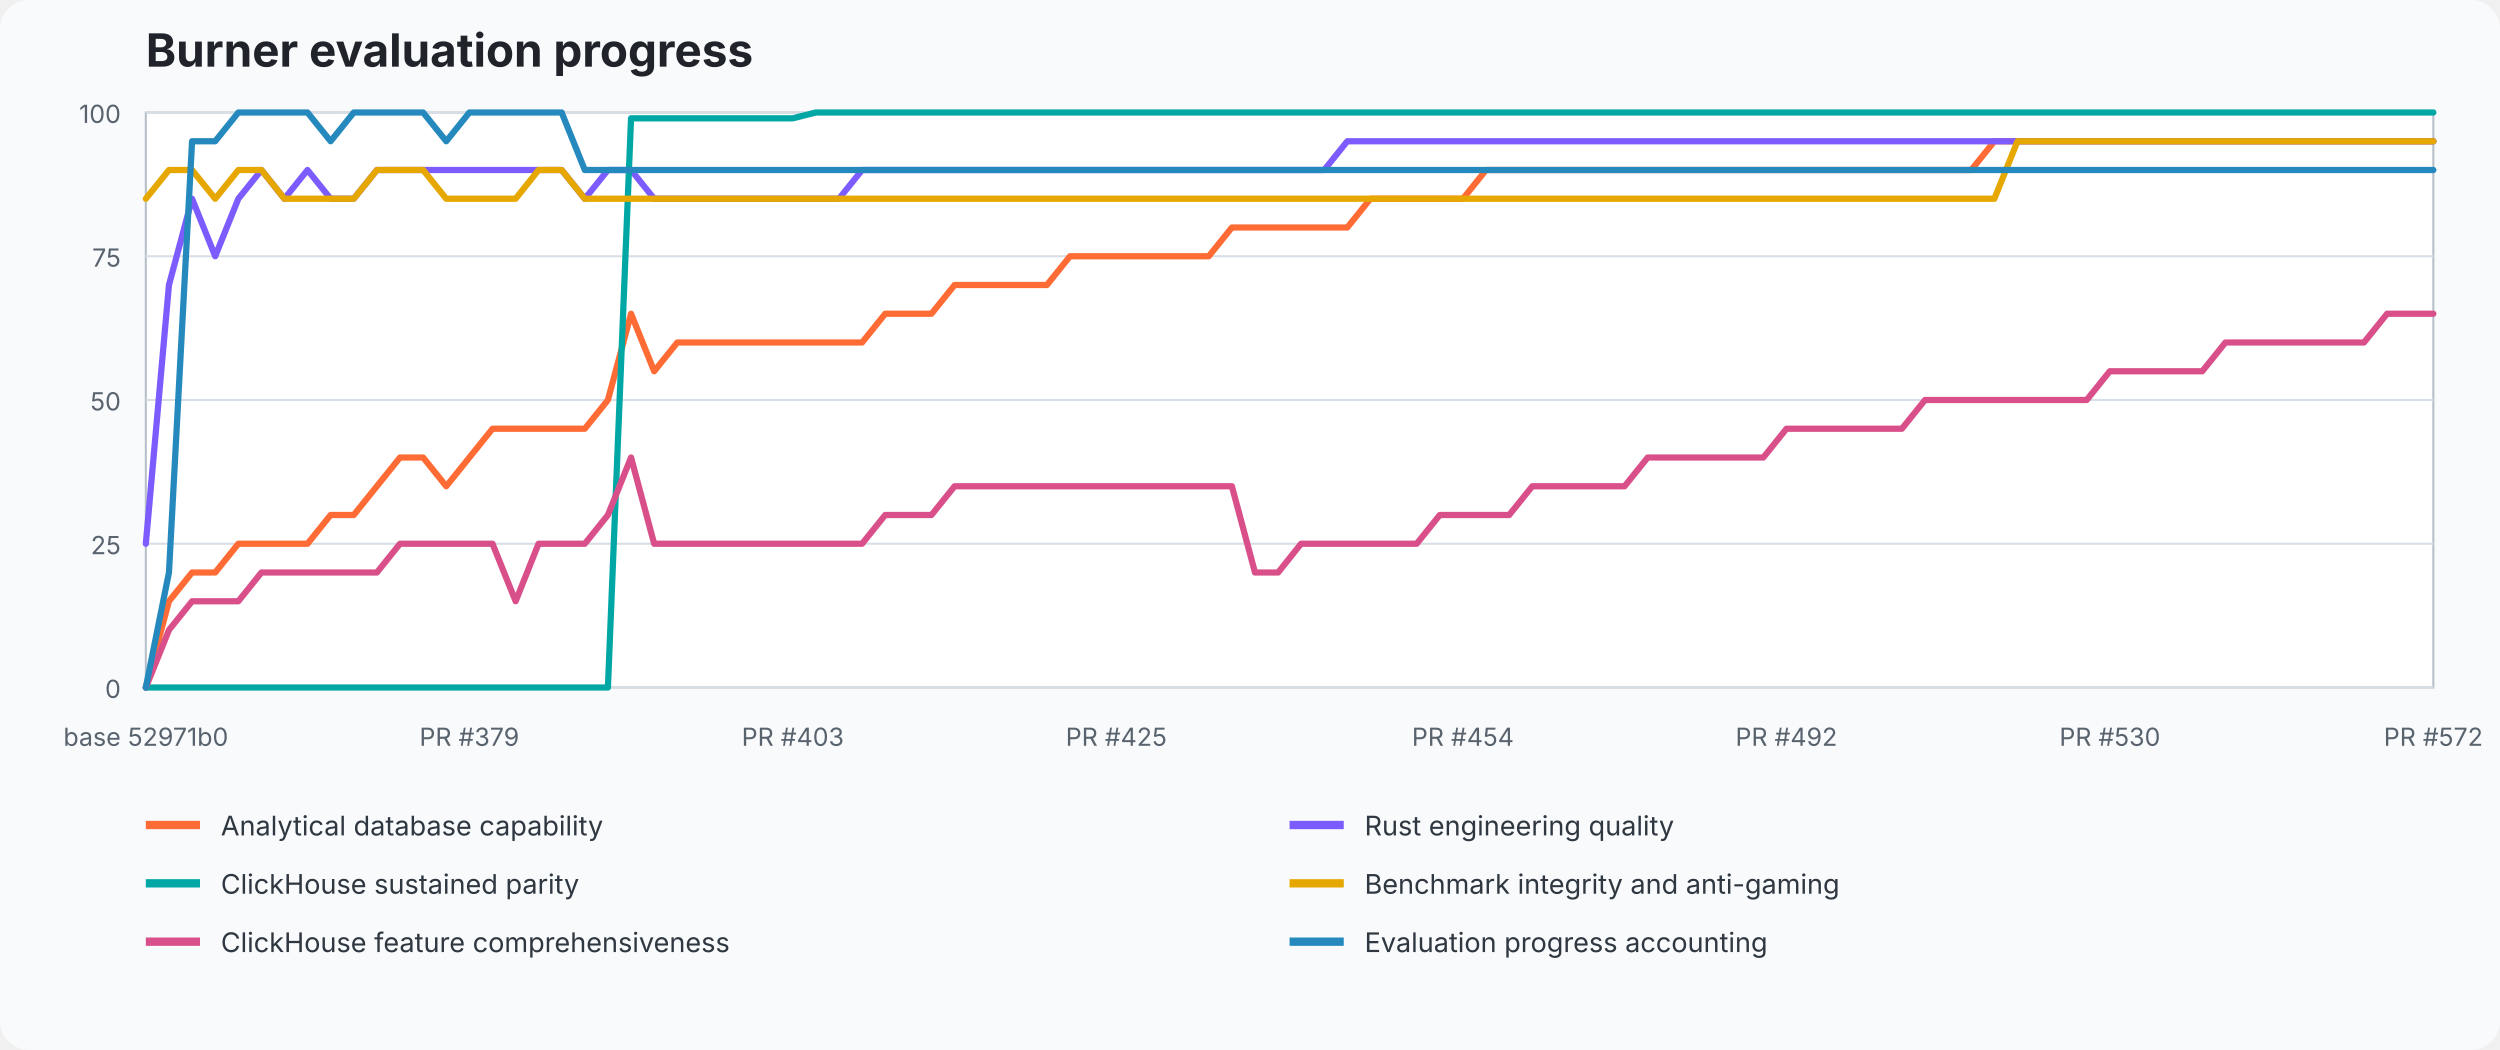
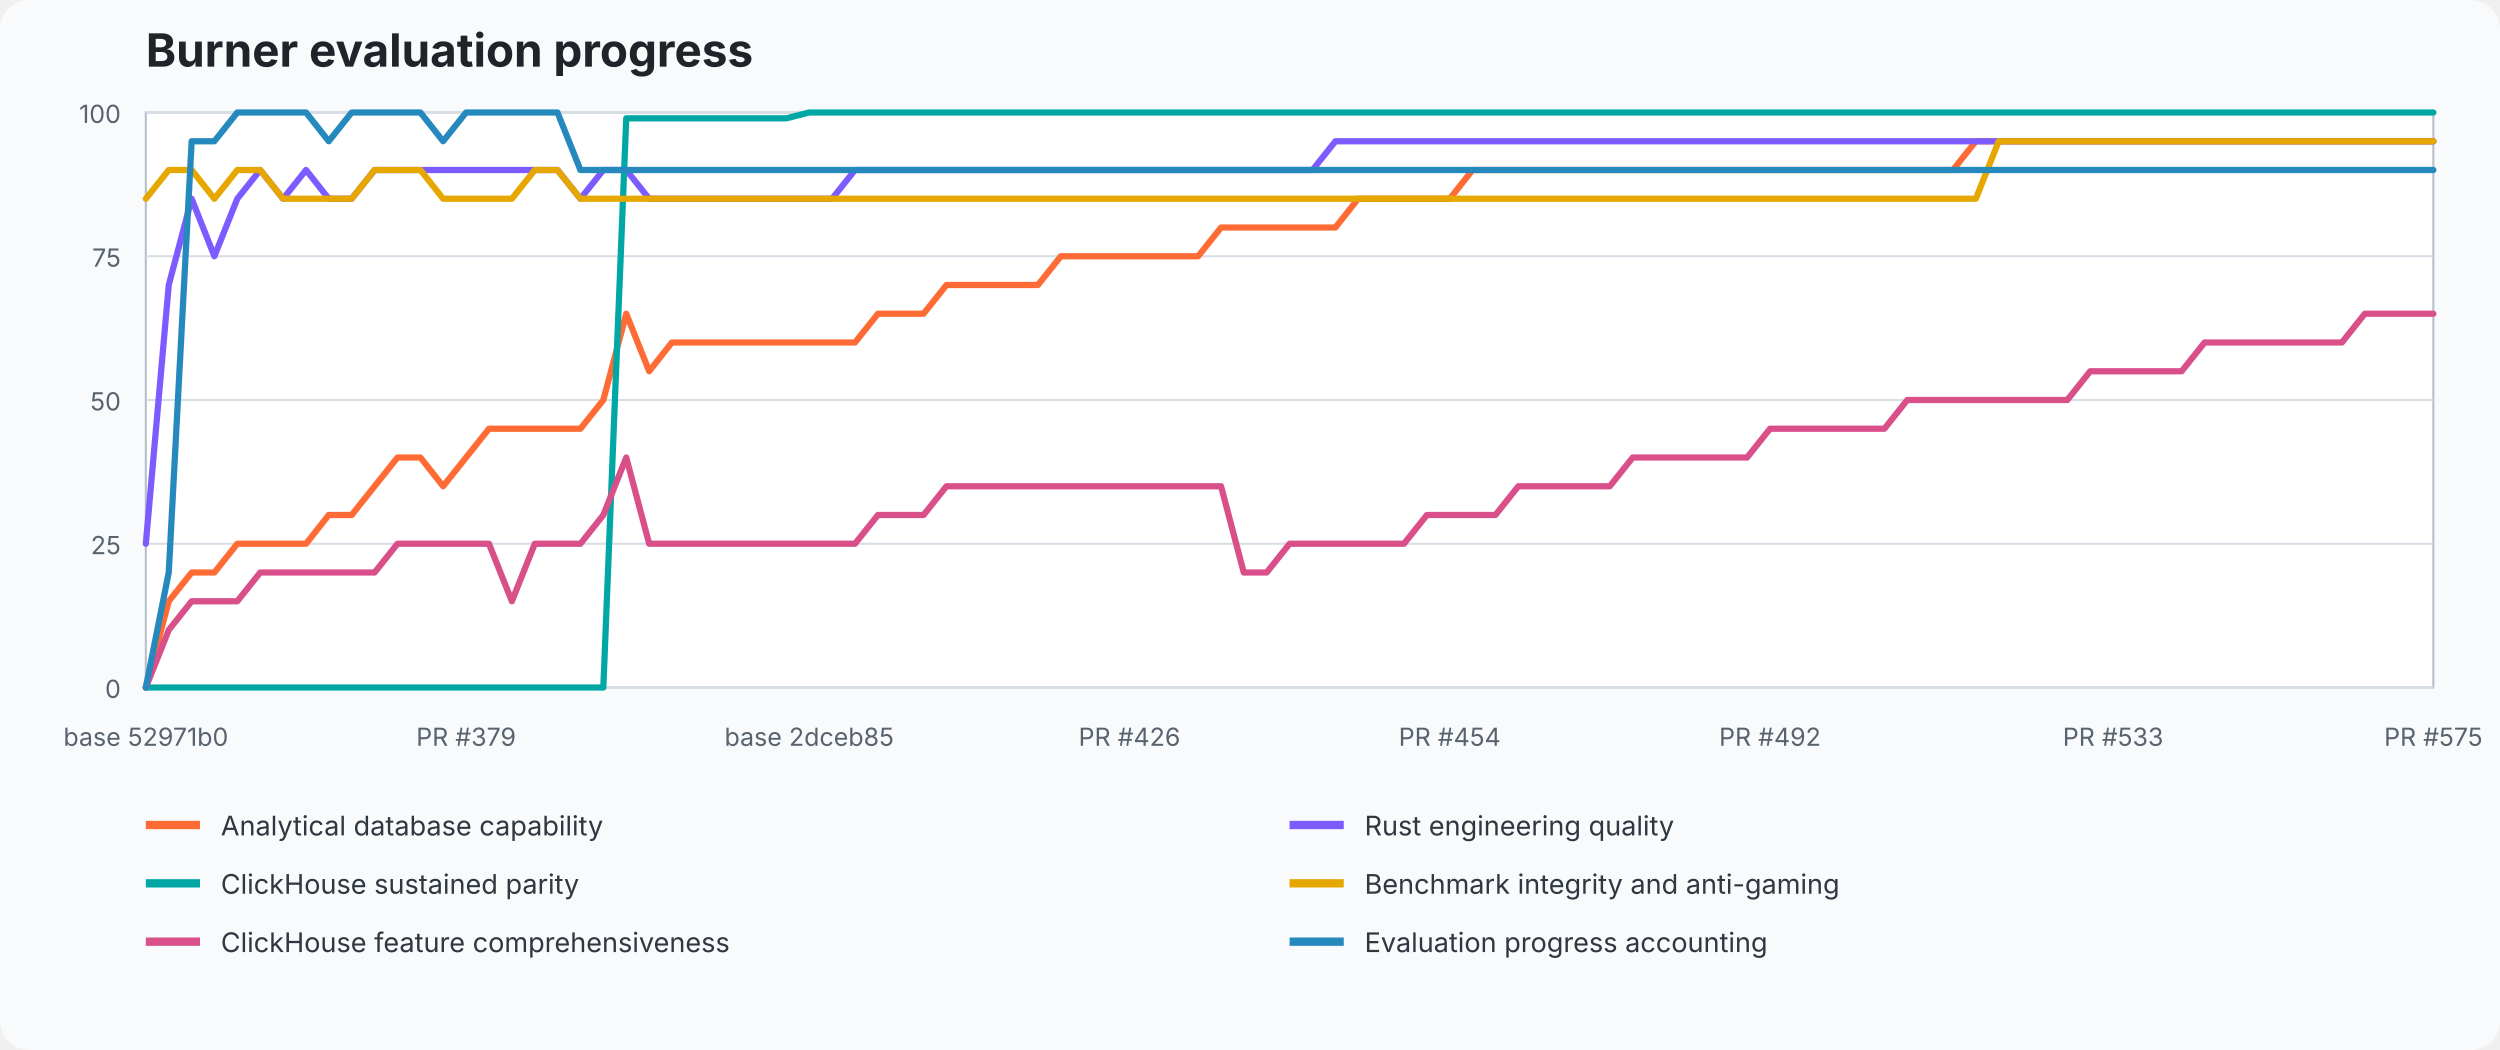
<svg xmlns="http://www.w3.org/2000/svg" width="1200" height="504" viewBox="0 0 1200 504" role="img" aria-labelledby="title desc">
  <style>text{font-family:ui-sans-serif,system-ui,-apple-system,BlinkMacSystemFont,"Segoe UI",sans-serif}.title{font-size:22px;font-weight:700;fill:#20242a}.axis{font-size:12px;fill:#59636e}.legend{font-size:13px;fill:#2f3740}.grid{stroke:#d8dee5;stroke-width:1}.plot{fill:#fff;stroke:#b7c0ca}</style>
  <rect width="100%" height="100%" fill="#f8fafc" rx="14" />
  <text x="70" y="32" class="title">Burner evaluation progress</text>
  <rect x="70" y="54" width="1098" height="276" class="plot" />
  <line x1="70" y1="330" x2="1168" y2="330" class="grid" />
  <text x="58" y="335" text-anchor="end" class="axis">0</text>
  <line x1="70" y1="261" x2="1168" y2="261" class="grid" />
  <text x="58" y="266" text-anchor="end" class="axis">25</text>
  <line x1="70" y1="192" x2="1168" y2="192" class="grid" />
  <text x="58" y="197" text-anchor="end" class="axis">50</text>
  <line x1="70" y1="123" x2="1168" y2="123" class="grid" />
  <text x="58" y="128" text-anchor="end" class="axis">75</text>
  <line x1="70" y1="54" x2="1168" y2="54" class="grid" />
  <text x="58" y="59" text-anchor="end" class="axis">100</text>
-   <polyline points="70.0,330.0 81.1,288.6 92.2,274.8 103.3,274.8 114.4,261.0 125.5,261.0 136.5,261.0 147.6,261.0 158.7,247.2 169.8,247.2 180.9,233.4 192.0,219.6 203.1,219.6 214.2,233.4 225.3,219.6 236.4,205.8 247.5,205.8 258.5,205.8 269.6,205.8 280.7,205.8 291.8,192.0 302.9,150.6 314.0,178.2 325.1,164.4 336.2,164.4 347.3,164.4 358.4,164.4 369.5,164.4 380.5,164.4 391.6,164.4 402.7,164.4 413.8,164.4 424.9,150.6 436.0,150.6 447.1,150.6 458.2,136.8 469.3,136.8 480.4,136.8 491.5,136.8 502.5,136.8 513.6,123.0 524.7,123.0 535.8,123.0 546.9,123.0 558.0,123.0 569.1,123.0 580.2,123.0 591.3,109.2 602.4,109.2 613.5,109.2 624.5,109.2 635.6,109.2 646.7,109.2 657.8,95.4 668.9,95.4 680.0,95.4 691.1,95.4 702.2,95.4 713.3,81.6 724.4,81.6 735.5,81.6 746.5,81.6 757.6,81.6 768.7,81.6 779.8,81.6 790.9,81.6 802.0,81.6 813.1,81.6 824.2,81.6 835.3,81.6 846.4,81.6 857.5,81.6 868.5,81.6 879.6,81.6 890.7,81.6 901.8,81.6 912.9,81.6 924.0,81.6 935.1,81.6 946.2,81.6 957.3,67.8 968.4,67.8 979.5,67.8 990.5,67.8 1001.6,67.8 1012.7,67.8 1023.8,67.8 1034.9,67.8 1046.0,67.8 1057.1,67.8 1068.2,67.8 1079.3,67.8 1090.4,67.8 1101.5,67.8 1112.5,67.8 1123.6,67.8 1134.7,67.8 1145.8,67.8 1156.9,67.8 1168.0,67.8" fill="none" stroke="#ff6b35" stroke-width="3" stroke-linejoin="round" stroke-linecap="round" />
-   <polyline points="70.0,261.0 81.1,136.8 92.2,95.4 103.3,123.0 114.4,95.4 125.5,81.6 136.5,95.4 147.6,81.6 158.7,95.4 169.8,95.4 180.9,81.6 192.0,81.6 203.1,81.6 214.2,81.6 225.3,81.6 236.4,81.6 247.5,81.6 258.5,81.6 269.6,81.6 280.7,95.4 291.8,81.6 302.9,81.6 314.0,95.4 325.1,95.4 336.2,95.4 347.3,95.4 358.4,95.4 369.5,95.4 380.5,95.4 391.6,95.4 402.7,95.4 413.8,81.6 424.9,81.6 436.0,81.6 447.1,81.6 458.2,81.6 469.3,81.6 480.4,81.6 491.5,81.6 502.5,81.6 513.6,81.6 524.7,81.6 535.8,81.6 546.9,81.6 558.0,81.6 569.1,81.6 580.2,81.6 591.3,81.6 602.4,81.6 613.5,81.6 624.5,81.6 635.6,81.6 646.7,67.8 657.8,67.8 668.9,67.8 680.0,67.8 691.1,67.8 702.2,67.8 713.3,67.8 724.4,67.8 735.5,67.8 746.5,67.8 757.6,67.8 768.7,67.8 779.8,67.8 790.9,67.8 802.0,67.8 813.1,67.8 824.2,67.8 835.3,67.8 846.4,67.8 857.5,67.8 868.5,67.8 879.6,67.8 890.7,67.8 901.8,67.8 912.9,67.8 924.0,67.8 935.1,67.8 946.2,67.8 957.3,67.8 968.4,67.8 979.5,67.8 990.5,67.8 1001.6,67.8 1012.7,67.8 1023.8,67.8 1034.9,67.8 1046.0,67.8 1057.1,67.8 1068.2,67.8 1079.3,67.8 1090.4,67.8 1101.5,67.8 1112.5,67.8 1123.6,67.8 1134.7,67.8 1145.8,67.8 1156.9,67.8 1168.0,67.8" fill="none" stroke="#7c5cff" stroke-width="3" stroke-linejoin="round" stroke-linecap="round" />
-   <polyline points="70.0,330.0 81.1,330.0 92.2,330.0 103.3,330.0 114.4,330.0 125.5,330.0 136.5,330.0 147.6,330.0 158.7,330.0 169.8,330.0 180.9,330.0 192.0,330.0 203.1,330.0 214.2,330.0 225.3,330.0 236.4,330.0 247.5,330.0 258.5,330.0 269.6,330.0 280.7,330.0 291.8,330.0 302.9,56.8 314.0,56.8 325.1,56.8 336.2,56.8 347.3,56.8 358.4,56.8 369.5,56.8 380.5,56.8 391.6,54.0 402.7,54.0 413.8,54.0 424.9,54.0 436.0,54.0 447.1,54.0 458.2,54.0 469.3,54.0 480.4,54.0 491.5,54.0 502.5,54.0 513.6,54.0 524.7,54.0 535.8,54.0 546.9,54.0 558.0,54.0 569.1,54.0 580.2,54.0 591.3,54.0 602.4,54.0 613.5,54.0 624.5,54.0 635.6,54.0 646.7,54.0 657.8,54.0 668.9,54.0 680.0,54.0 691.1,54.0 702.2,54.0 713.3,54.0 724.4,54.0 735.5,54.0 746.5,54.0 757.6,54.0 768.7,54.0 779.8,54.0 790.9,54.0 802.0,54.0 813.1,54.0 824.2,54.0 835.3,54.0 846.4,54.0 857.5,54.0 868.5,54.0 879.6,54.0 890.7,54.0 901.8,54.0 912.9,54.0 924.0,54.0 935.1,54.0 946.2,54.0 957.3,54.0 968.4,54.0 979.5,54.0 990.5,54.0 1001.6,54.0 1012.7,54.0 1023.8,54.0 1034.9,54.0 1046.0,54.0 1057.1,54.0 1068.2,54.0 1079.3,54.0 1090.4,54.0 1101.5,54.0 1112.5,54.0 1123.6,54.0 1134.7,54.0 1145.8,54.0 1156.9,54.0 1168.0,54.0" fill="none" stroke="#00a7a5" stroke-width="3" stroke-linejoin="round" stroke-linecap="round" />
-   <polyline points="70.0,95.4 81.1,81.6 92.2,81.6 103.3,95.4 114.4,81.6 125.5,81.6 136.5,95.4 147.6,95.4 158.7,95.4 169.8,95.4 180.9,81.6 192.0,81.6 203.1,81.6 214.2,95.4 225.3,95.4 236.4,95.4 247.5,95.4 258.5,81.6 269.6,81.6 280.7,95.4 291.8,95.4 302.9,95.4 314.0,95.4 325.1,95.4 336.2,95.4 347.3,95.4 358.4,95.4 369.5,95.4 380.5,95.4 391.6,95.4 402.7,95.4 413.8,95.4 424.9,95.4 436.0,95.4 447.1,95.4 458.2,95.4 469.3,95.4 480.4,95.4 491.5,95.4 502.5,95.4 513.6,95.4 524.7,95.4 535.8,95.4 546.9,95.4 558.0,95.4 569.1,95.4 580.2,95.4 591.3,95.4 602.4,95.4 613.5,95.4 624.5,95.4 635.6,95.4 646.7,95.4 657.8,95.4 668.9,95.4 680.0,95.4 691.1,95.4 702.2,95.4 713.3,95.4 724.4,95.4 735.5,95.4 746.5,95.4 757.6,95.4 768.7,95.4 779.8,95.4 790.9,95.4 802.0,95.4 813.1,95.4 824.2,95.4 835.3,95.4 846.4,95.4 857.5,95.4 868.5,95.4 879.6,95.4 890.7,95.4 901.8,95.4 912.9,95.4 924.0,95.4 935.1,95.4 946.2,95.4 957.3,95.4 968.4,67.8 979.5,67.8 990.5,67.8 1001.6,67.8 1012.7,67.8 1023.8,67.8 1034.9,67.8 1046.0,67.8 1057.1,67.8 1068.2,67.8 1079.3,67.8 1090.4,67.8 1101.5,67.8 1112.5,67.8 1123.6,67.8 1134.7,67.8 1145.8,67.8 1156.9,67.8 1168.0,67.8" fill="none" stroke="#e6a700" stroke-width="3" stroke-linejoin="round" stroke-linecap="round" />
-   <polyline points="70.0,330.0 81.1,302.4 92.2,288.6 103.3,288.6 114.4,288.6 125.5,274.8 136.5,274.8 147.6,274.8 158.7,274.8 169.8,274.8 180.9,274.8 192.0,261.0 203.1,261.0 214.2,261.0 225.3,261.0 236.4,261.0 247.5,288.6 258.5,261.0 269.6,261.0 280.7,261.0 291.8,247.2 302.9,219.6 314.0,261.0 325.1,261.0 336.2,261.0 347.3,261.0 358.4,261.0 369.5,261.0 380.5,261.0 391.6,261.0 402.7,261.0 413.8,261.0 424.9,247.2 436.0,247.2 447.1,247.2 458.2,233.4 469.3,233.4 480.4,233.4 491.5,233.4 502.5,233.4 513.6,233.4 524.7,233.4 535.8,233.4 546.9,233.4 558.0,233.4 569.1,233.4 580.2,233.4 591.3,233.4 602.4,274.8 613.5,274.8 624.5,261.0 635.6,261.0 646.7,261.0 657.8,261.0 668.9,261.0 680.0,261.0 691.1,247.2 702.2,247.2 713.3,247.2 724.4,247.2 735.5,233.4 746.5,233.4 757.6,233.4 768.7,233.4 779.8,233.4 790.9,219.6 802.0,219.6 813.1,219.6 824.2,219.6 835.3,219.6 846.4,219.6 857.5,205.8 868.5,205.8 879.6,205.8 890.7,205.8 901.8,205.8 912.9,205.8 924.0,192.0 935.1,192.0 946.2,192.0 957.3,192.0 968.4,192.0 979.5,192.0 990.5,192.0 1001.6,192.0 1012.7,178.2 1023.8,178.2 1034.9,178.2 1046.0,178.2 1057.1,178.2 1068.2,164.4 1079.3,164.4 1090.4,164.4 1101.5,164.4 1112.5,164.4 1123.6,164.4 1134.7,164.4 1145.8,150.6 1156.9,150.6 1168.0,150.6" fill="none" stroke="#d94f8a" stroke-width="3" stroke-linejoin="round" stroke-linecap="round" />
-   <polyline points="70.0,330.0 81.1,274.8 92.2,67.8 103.3,67.8 114.4,54.0 125.5,54.0 136.5,54.0 147.6,54.0 158.7,67.8 169.8,54.0 180.9,54.0 192.0,54.0 203.1,54.0 214.2,67.8 225.3,54.0 236.4,54.0 247.5,54.0 258.5,54.0 269.6,54.0 280.7,81.6 291.8,81.6 302.9,81.6 314.0,81.6 325.1,81.6 336.2,81.6 347.3,81.6 358.4,81.6 369.5,81.6 380.5,81.6 391.6,81.6 402.7,81.6 413.8,81.6 424.9,81.6 436.0,81.6 447.1,81.6 458.2,81.6 469.3,81.6 480.4,81.6 491.5,81.6 502.5,81.6 513.6,81.6 524.7,81.6 535.8,81.6 546.9,81.6 558.0,81.6 569.1,81.6 580.2,81.6 591.3,81.6 602.4,81.6 613.5,81.6 624.5,81.6 635.6,81.6 646.7,81.6 657.8,81.6 668.9,81.6 680.0,81.6 691.1,81.6 702.2,81.6 713.3,81.6 724.4,81.6 735.5,81.6 746.5,81.6 757.6,81.6 768.7,81.6 779.8,81.6 790.9,81.6 802.0,81.6 813.1,81.6 824.2,81.6 835.3,81.6 846.4,81.6 857.5,81.6 868.5,81.6 879.6,81.6 890.7,81.6 901.8,81.6 912.9,81.6 924.0,81.6 935.1,81.6 946.2,81.6 957.3,81.6 968.4,81.6 979.5,81.6 990.5,81.6 1001.6,81.6 1012.7,81.6 1023.8,81.6 1034.9,81.6 1046.0,81.6 1057.1,81.6 1068.2,81.6 1079.3,81.6 1090.4,81.6 1101.5,81.6 1112.5,81.6 1123.6,81.6 1134.7,81.6 1145.8,81.6 1156.9,81.6 1168.0,81.6" fill="none" stroke="#2589bd" stroke-width="3" stroke-linejoin="round" stroke-linecap="round" />
+   <polyline points="70.0,330.0 81.0,288.6 92.0,274.8 102.9,274.8 113.9,261.0 124.9,261.0 135.9,261.0 146.9,261.0 157.8,247.2 168.8,247.2 179.8,233.4 190.8,219.6 201.8,219.6 212.7,233.4 223.7,219.6 234.7,205.8 245.7,205.8 256.7,205.8 267.6,205.8 278.6,205.8 289.6,192.0 300.6,150.6 311.6,178.2 322.5,164.4 333.5,164.4 344.5,164.4 355.5,164.4 366.5,164.4 377.4,164.4 388.4,164.4 399.4,164.4 410.4,164.4 421.4,150.6 432.3,150.6 443.3,150.6 454.3,136.8 465.3,136.8 476.3,136.8 487.2,136.8 498.2,136.8 509.2,123.0 520.2,123.0 531.2,123.0 542.1,123.0 553.1,123.0 564.1,123.0 575.1,123.0 586.1,109.2 597.0,109.2 608.0,109.2 619.0,109.2 630.0,109.2 641.0,109.2 651.9,95.4 662.9,95.4 673.9,95.4 684.9,95.4 695.9,95.4 706.8,81.6 717.8,81.6 728.8,81.6 739.8,81.6 750.8,81.6 761.7,81.6 772.7,81.6 783.7,81.6 794.7,81.6 805.7,81.6 816.6,81.6 827.6,81.6 838.6,81.6 849.6,81.6 860.6,81.6 871.5,81.6 882.5,81.6 893.5,81.6 904.5,81.6 915.5,81.6 926.4,81.6 937.4,81.6 948.4,67.8 959.4,67.8 970.4,67.8 981.3,67.8 992.3,67.8 1003.3,67.8 1014.3,67.8 1025.3,67.8 1036.2,67.8 1047.2,67.8 1058.2,67.8 1069.2,67.8 1080.2,67.8 1091.1,67.8 1102.1,67.8 1113.1,67.8 1124.1,67.8 1135.1,67.8 1146.0,67.8 1157.0,67.8 1168.0,67.8" fill="none" stroke="#ff6b35" stroke-width="3" stroke-linejoin="round" stroke-linecap="round" />
+   <polyline points="70.0,261.0 81.0,136.8 92.0,95.4 102.9,123.0 113.9,95.4 124.9,81.6 135.9,95.4 146.9,81.6 157.8,95.4 168.8,95.4 179.8,81.6 190.8,81.6 201.8,81.6 212.7,81.6 223.7,81.6 234.7,81.6 245.7,81.6 256.7,81.6 267.6,81.6 278.6,95.4 289.6,81.6 300.6,81.6 311.6,95.4 322.5,95.4 333.5,95.4 344.5,95.4 355.5,95.4 366.5,95.4 377.4,95.4 388.4,95.4 399.4,95.4 410.4,81.6 421.4,81.6 432.3,81.6 443.3,81.6 454.3,81.6 465.3,81.6 476.3,81.6 487.2,81.6 498.2,81.6 509.2,81.6 520.2,81.6 531.2,81.6 542.1,81.6 553.1,81.6 564.1,81.6 575.1,81.6 586.1,81.6 597.0,81.6 608.0,81.6 619.0,81.6 630.0,81.6 641.0,67.8 651.9,67.8 662.9,67.8 673.9,67.8 684.9,67.8 695.9,67.8 706.8,67.8 717.8,67.8 728.8,67.8 739.8,67.8 750.8,67.8 761.7,67.8 772.7,67.8 783.7,67.8 794.7,67.8 805.7,67.8 816.6,67.8 827.6,67.8 838.6,67.8 849.6,67.8 860.6,67.8 871.5,67.8 882.5,67.8 893.5,67.8 904.5,67.8 915.5,67.8 926.4,67.8 937.4,67.8 948.4,67.8 959.4,67.8 970.4,67.8 981.3,67.8 992.3,67.8 1003.3,67.8 1014.3,67.8 1025.3,67.8 1036.2,67.8 1047.2,67.8 1058.2,67.8 1069.2,67.8 1080.2,67.8 1091.1,67.8 1102.1,67.8 1113.1,67.8 1124.1,67.8 1135.1,67.8 1146.0,67.8 1157.0,67.8 1168.0,67.8" fill="none" stroke="#7c5cff" stroke-width="3" stroke-linejoin="round" stroke-linecap="round" />
+   <polyline points="70.0,330.0 81.0,330.0 92.0,330.0 102.9,330.0 113.9,330.0 124.9,330.0 135.9,330.0 146.9,330.0 157.8,330.0 168.8,330.0 179.8,330.0 190.8,330.0 201.8,330.0 212.7,330.0 223.7,330.0 234.7,330.0 245.7,330.0 256.7,330.0 267.6,330.0 278.6,330.0 289.6,330.0 300.6,56.8 311.6,56.8 322.5,56.8 333.5,56.8 344.5,56.8 355.5,56.8 366.5,56.8 377.4,56.8 388.4,54.0 399.4,54.0 410.4,54.0 421.4,54.0 432.3,54.0 443.3,54.0 454.3,54.0 465.3,54.0 476.3,54.0 487.2,54.0 498.2,54.0 509.2,54.0 520.2,54.0 531.2,54.0 542.1,54.0 553.1,54.0 564.1,54.0 575.1,54.0 586.1,54.0 597.0,54.0 608.0,54.0 619.0,54.0 630.0,54.0 641.0,54.0 651.9,54.0 662.9,54.0 673.9,54.0 684.9,54.0 695.9,54.0 706.8,54.0 717.8,54.0 728.8,54.0 739.8,54.0 750.8,54.0 761.7,54.0 772.7,54.0 783.7,54.0 794.7,54.0 805.7,54.0 816.6,54.0 827.6,54.0 838.6,54.0 849.6,54.0 860.6,54.0 871.5,54.0 882.5,54.0 893.5,54.0 904.5,54.0 915.5,54.0 926.4,54.0 937.4,54.0 948.4,54.0 959.4,54.0 970.4,54.0 981.3,54.0 992.3,54.0 1003.3,54.0 1014.3,54.0 1025.3,54.0 1036.2,54.0 1047.2,54.0 1058.2,54.0 1069.2,54.0 1080.2,54.0 1091.1,54.0 1102.1,54.0 1113.1,54.0 1124.1,54.0 1135.1,54.0 1146.0,54.0 1157.0,54.0 1168.0,54.0" fill="none" stroke="#00a7a5" stroke-width="3" stroke-linejoin="round" stroke-linecap="round" />
+   <polyline points="70.0,95.4 81.0,81.6 92.0,81.6 102.9,95.4 113.9,81.6 124.9,81.6 135.9,95.4 146.9,95.4 157.8,95.4 168.8,95.4 179.8,81.6 190.8,81.6 201.8,81.6 212.7,95.4 223.7,95.4 234.7,95.4 245.7,95.4 256.7,81.6 267.6,81.6 278.6,95.4 289.6,95.4 300.6,95.4 311.6,95.4 322.5,95.4 333.5,95.4 344.5,95.4 355.5,95.4 366.5,95.4 377.4,95.4 388.4,95.4 399.4,95.4 410.4,95.4 421.4,95.4 432.3,95.4 443.3,95.4 454.3,95.4 465.3,95.4 476.3,95.4 487.2,95.4 498.2,95.4 509.2,95.4 520.2,95.4 531.2,95.4 542.1,95.4 553.1,95.4 564.1,95.4 575.1,95.4 586.1,95.4 597.0,95.4 608.0,95.4 619.0,95.4 630.0,95.4 641.0,95.4 651.9,95.4 662.9,95.4 673.9,95.4 684.9,95.4 695.9,95.4 706.8,95.4 717.8,95.4 728.8,95.4 739.8,95.4 750.8,95.4 761.7,95.4 772.7,95.4 783.7,95.4 794.7,95.4 805.7,95.4 816.6,95.4 827.6,95.4 838.6,95.4 849.6,95.4 860.6,95.4 871.5,95.4 882.5,95.4 893.5,95.4 904.5,95.4 915.5,95.4 926.4,95.4 937.4,95.4 948.4,95.4 959.4,67.8 970.4,67.8 981.3,67.8 992.3,67.8 1003.3,67.8 1014.3,67.8 1025.3,67.8 1036.2,67.8 1047.2,67.8 1058.2,67.8 1069.2,67.8 1080.2,67.8 1091.1,67.8 1102.1,67.8 1113.1,67.8 1124.1,67.8 1135.1,67.8 1146.0,67.8 1157.0,67.8 1168.0,67.8" fill="none" stroke="#e6a700" stroke-width="3" stroke-linejoin="round" stroke-linecap="round" />
+   <polyline points="70.0,330.0 81.0,302.4 92.0,288.6 102.9,288.6 113.9,288.6 124.9,274.8 135.9,274.8 146.9,274.8 157.8,274.8 168.8,274.8 179.8,274.8 190.8,261.0 201.8,261.0 212.7,261.0 223.7,261.0 234.7,261.0 245.7,288.6 256.7,261.0 267.6,261.0 278.6,261.0 289.6,247.2 300.6,219.6 311.6,261.0 322.5,261.0 333.5,261.0 344.5,261.0 355.5,261.0 366.5,261.0 377.4,261.0 388.4,261.0 399.4,261.0 410.4,261.0 421.4,247.2 432.3,247.2 443.3,247.2 454.3,233.4 465.3,233.4 476.3,233.4 487.2,233.4 498.2,233.4 509.2,233.4 520.2,233.4 531.2,233.4 542.1,233.4 553.1,233.4 564.1,233.4 575.1,233.4 586.1,233.4 597.0,274.8 608.0,274.8 619.0,261.0 630.0,261.0 641.0,261.0 651.9,261.0 662.9,261.0 673.9,261.0 684.9,247.2 695.9,247.2 706.8,247.2 717.8,247.2 728.8,233.4 739.8,233.4 750.8,233.4 761.7,233.4 772.7,233.4 783.7,219.6 794.7,219.6 805.7,219.6 816.6,219.6 827.6,219.6 838.6,219.6 849.6,205.8 860.6,205.8 871.5,205.8 882.5,205.8 893.5,205.8 904.5,205.8 915.5,192.0 926.4,192.0 937.4,192.0 948.4,192.0 959.4,192.0 970.4,192.0 981.3,192.0 992.3,192.0 1003.3,178.2 1014.3,178.2 1025.3,178.2 1036.2,178.2 1047.2,178.2 1058.2,164.4 1069.2,164.4 1080.2,164.4 1091.1,164.4 1102.1,164.4 1113.1,164.4 1124.1,164.4 1135.1,150.6 1146.0,150.6 1157.0,150.6 1168.0,150.6" fill="none" stroke="#d94f8a" stroke-width="3" stroke-linejoin="round" stroke-linecap="round" />
+   <polyline points="70.0,330.0 81.0,274.8 92.0,67.8 102.9,67.8 113.9,54.0 124.9,54.0 135.9,54.0 146.9,54.0 157.8,67.8 168.8,54.0 179.8,54.0 190.8,54.0 201.8,54.0 212.7,67.8 223.7,54.0 234.7,54.0 245.7,54.0 256.7,54.0 267.6,54.0 278.6,81.6 289.6,81.6 300.6,81.6 311.6,81.6 322.5,81.6 333.5,81.6 344.5,81.6 355.5,81.6 366.5,81.6 377.4,81.6 388.4,81.6 399.4,81.6 410.4,81.6 421.4,81.6 432.3,81.6 443.3,81.6 454.3,81.6 465.3,81.6 476.3,81.6 487.2,81.6 498.2,81.6 509.2,81.6 520.2,81.6 531.2,81.6 542.1,81.6 553.1,81.6 564.1,81.6 575.1,81.6 586.1,81.6 597.0,81.6 608.0,81.6 619.0,81.6 630.0,81.6 641.0,81.6 651.9,81.6 662.9,81.6 673.9,81.6 684.9,81.6 695.9,81.6 706.8,81.6 717.8,81.6 728.8,81.6 739.8,81.6 750.8,81.6 761.7,81.6 772.7,81.6 783.7,81.6 794.7,81.6 805.7,81.6 816.6,81.6 827.6,81.6 838.6,81.6 849.6,81.6 860.6,81.6 871.5,81.6 882.5,81.6 893.5,81.6 904.5,81.6 915.5,81.6 926.4,81.6 937.4,81.6 948.4,81.6 959.4,81.6 970.4,81.6 981.3,81.6 992.3,81.6 1003.3,81.6 1014.3,81.6 1025.3,81.6 1036.2,81.6 1047.2,81.6 1058.2,81.6 1069.2,81.6 1080.2,81.6 1091.1,81.6 1102.1,81.6 1113.1,81.6 1124.1,81.6 1135.1,81.6 1146.0,81.6 1157.0,81.6 1168.0,81.6" fill="none" stroke="#2589bd" stroke-width="3" stroke-linejoin="round" stroke-linecap="round" />
  <text x="70" y="358" text-anchor="middle" class="axis">base 52971b0</text>
-   <text x="225.273" y="358" text-anchor="middle" class="axis">PR #379</text>
-   <text x="380.545" y="358" text-anchor="middle" class="axis">PR #403</text>
-   <text x="535.818" y="358" text-anchor="middle" class="axis">PR #425</text>
-   <text x="702.182" y="358" text-anchor="middle" class="axis">PR #454</text>
-   <text x="857.455" y="358" text-anchor="middle" class="axis">PR #492</text>
-   <text x="1012.727" y="358" text-anchor="middle" class="axis">PR #530</text>
-   <text x="1168" y="358" text-anchor="middle" class="axis">PR #572</text>
+   <text x="223.72" y="358" text-anchor="middle" class="axis">PR #379</text>
+   <text x="388.42" y="358" text-anchor="middle" class="axis">base 2dceb85</text>
+   <text x="542.14" y="358" text-anchor="middle" class="axis">PR #426</text>
+   <text x="695.86" y="358" text-anchor="middle" class="axis">PR #454</text>
+   <text x="849.58" y="358" text-anchor="middle" class="axis">PR #492</text>
+   <text x="1014.28" y="358" text-anchor="middle" class="axis">PR #533</text>
+   <text x="1168" y="358" text-anchor="middle" class="axis">PR #575</text>
  <line x1="70" y1="396" x2="96" y2="396" stroke="#ff6b35" stroke-width="4" />
  <text x="106" y="401" class="legend">Analytical database capability</text>
  <line x1="619" y1="396" x2="645" y2="396" stroke="#7c5cff" stroke-width="4" />
  <text x="655" y="401" class="legend">Rust engineering quality</text>
  <line x1="70" y1="424" x2="96" y2="424" stroke="#00a7a5" stroke-width="4" />
  <text x="106" y="429" class="legend">ClickHouse sustained parity</text>
  <line x1="619" y1="424" x2="645" y2="424" stroke="#e6a700" stroke-width="4" />
  <text x="655" y="429" class="legend">Benchmark integrity and anti-gaming</text>
  <line x1="70" y1="452" x2="96" y2="452" stroke="#d94f8a" stroke-width="4" />
  <text x="106" y="457" class="legend">ClickHouse feature comprehensiveness</text>
  <line x1="619" y1="452" x2="645" y2="452" stroke="#2589bd" stroke-width="4" />
  <text x="655" y="457" class="legend">Evaluation progress accounting</text>
</svg>
